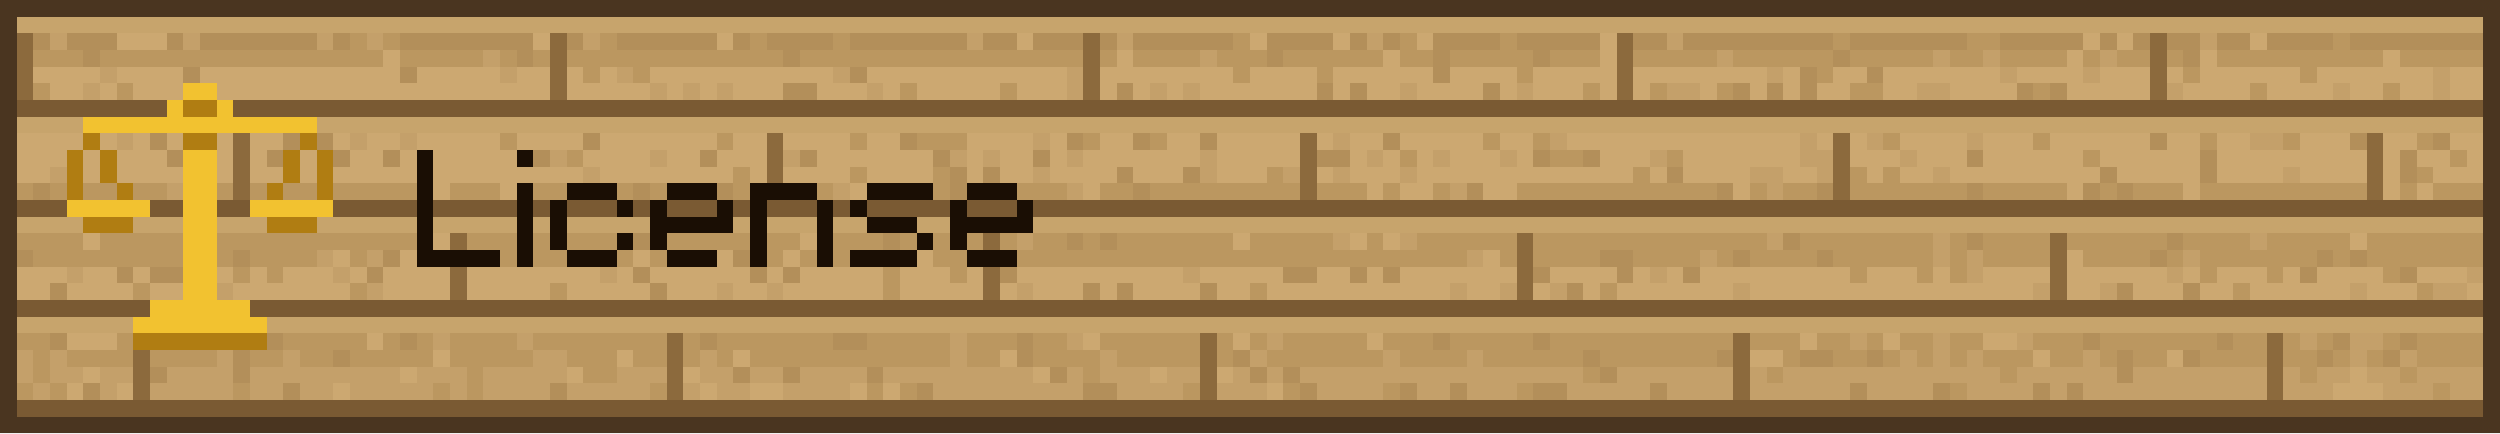
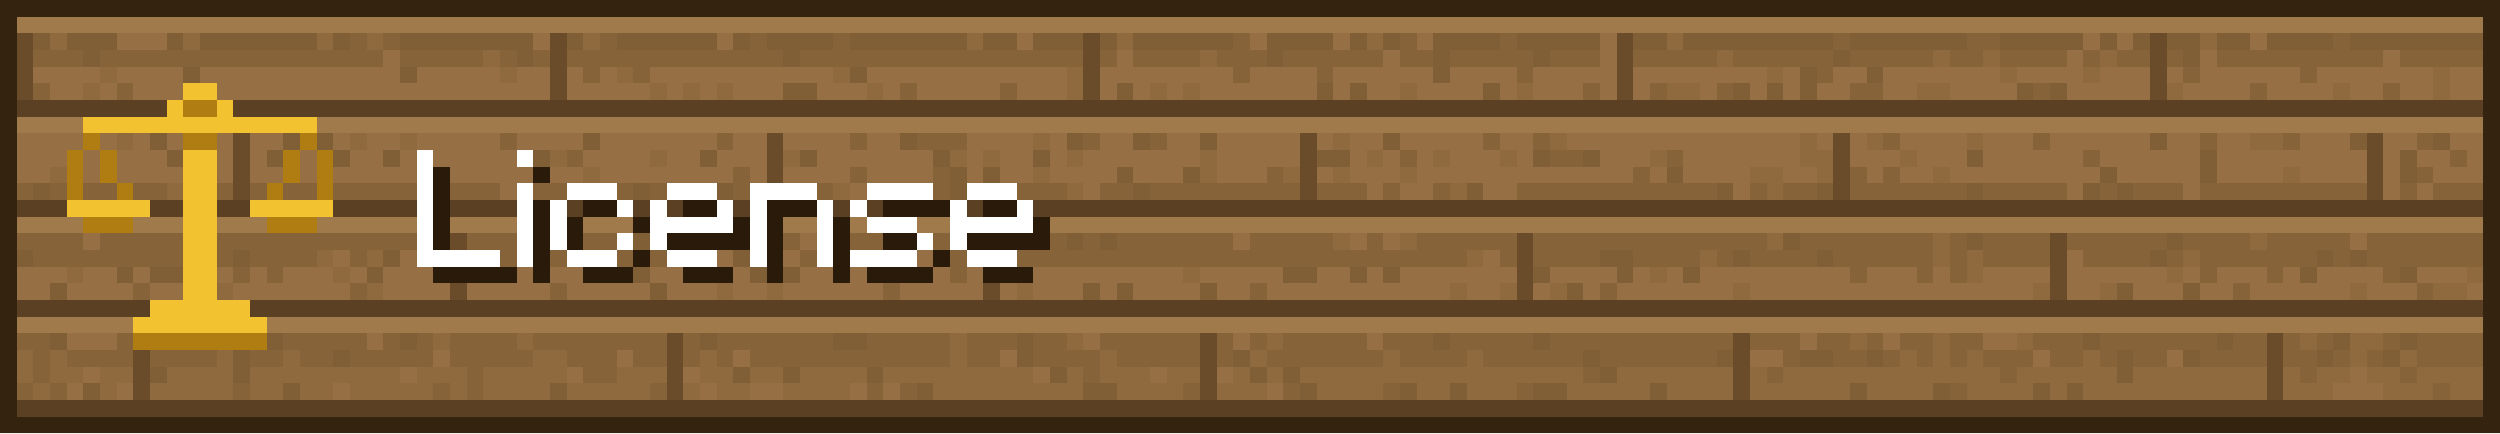
<svg xmlns="http://www.w3.org/2000/svg" width="300" height="52" viewBox="0 0 150 26" shape-rendering="crispEdges">
-   <path fill="#4a3520" d="M0 0h150v1h-150zM0 1h1v1h-1zM149 1h1v1h-1zM0 2h1v1h-1zM149 2h1v1h-1zM0 3h1v1h-1zM149 3h1v1h-1zM0 4h1v1h-1zM149 4h1v1h-1zM0 5h1v1h-1zM149 5h1v1h-1zM0 6h1v1h-1zM149 6h1v1h-1zM0 7h1v1h-1zM149 7h1v1h-1zM0 8h1v1h-1zM149 8h1v1h-1zM0 9h1v1h-1zM149 9h1v1h-1zM0 10h1v1h-1zM149 10h1v1h-1zM0 11h1v1h-1zM149 11h1v1h-1zM0 12h1v1h-1zM149 12h1v1h-1zM0 13h1v1h-1zM149 13h1v1h-1zM0 14h1v1h-1zM149 14h1v1h-1zM0 15h1v1h-1zM149 15h1v1h-1zM0 16h1v1h-1zM149 16h1v1h-1zM0 17h1v1h-1zM149 17h1v1h-1zM0 18h1v1h-1zM149 18h1v1h-1zM0 19h1v1h-1zM149 19h1v1h-1zM0 20h1v1h-1zM149 20h1v1h-1zM0 21h1v1h-1zM149 21h1v1h-1zM0 22h1v1h-1zM149 22h1v1h-1zM0 23h1v1h-1zM149 23h1v1h-1zM0 24h1v1h-1zM149 24h1v1h-1zM0 25h150v1h-150z" />
-   <path fill="#c7a46c" d="M1 1h148v1h-148zM1 7h4v1h-4zM19 7h130v1h-130zM1 13h4v1h-4zM8 13h3v1h-3zM13 13h3v1h-3zM19 13h6v1h-6zM26 13h5v1h-5zM32 13h1v1h-1zM34 13h5v1h-5zM44 13h1v1h-1zM46 13h3v1h-3zM50 13h2v1h-2zM55 13h2v1h-2zM62 13h87v1h-87zM1 19h7v1h-7zM16 19h133v1h-133z" />
-   <path fill="#8c6a3d" d="M1 2h1v1h-1zM33 2h1v1h-1zM65 2h1v1h-1zM97 2h1v1h-1zM129 2h1v1h-1zM1 3h1v1h-1zM33 3h1v1h-1zM65 3h1v1h-1zM97 3h1v1h-1zM129 3h1v1h-1zM1 4h1v1h-1zM33 4h1v1h-1zM65 4h1v1h-1zM97 4h1v1h-1zM129 4h1v1h-1zM1 5h1v1h-1zM33 5h1v1h-1zM65 5h1v1h-1zM97 5h1v1h-1zM129 5h1v1h-1zM14 8h1v1h-1zM46 8h1v1h-1zM78 8h1v1h-1zM110 8h1v1h-1zM142 8h1v1h-1zM14 9h1v1h-1zM46 9h1v1h-1zM78 9h1v1h-1zM110 9h1v1h-1zM142 9h1v1h-1zM14 10h1v1h-1zM46 10h1v1h-1zM78 10h1v1h-1zM110 10h1v1h-1zM142 10h1v1h-1zM14 11h1v1h-1zM78 11h1v1h-1zM110 11h1v1h-1zM142 11h1v1h-1zM27 14h1v1h-1zM59 14h1v1h-1zM91 14h1v1h-1zM123 14h1v1h-1zM91 15h1v1h-1zM123 15h1v1h-1zM27 16h1v1h-1zM59 16h1v1h-1zM91 16h1v1h-1zM123 16h1v1h-1zM27 17h1v1h-1zM59 17h1v1h-1zM91 17h1v1h-1zM123 17h1v1h-1zM40 20h1v1h-1zM72 20h1v1h-1zM104 20h1v1h-1zM136 20h1v1h-1zM8 21h1v1h-1zM40 21h1v1h-1zM72 21h1v1h-1zM104 21h1v1h-1zM136 21h1v1h-1zM8 22h1v1h-1zM40 22h1v1h-1zM72 22h1v1h-1zM104 22h1v1h-1zM136 22h1v1h-1zM8 23h1v1h-1zM40 23h1v1h-1zM72 23h1v1h-1zM104 23h1v1h-1zM136 23h1v1h-1z" />
-   <path fill="#b38f5a" d="M2 2h1v1h-1zM4 2h3v1h-3zM10 2h1v1h-1zM12 2h7v1h-7zM20 2h1v1h-1zM24 2h8v1h-8zM34 2h1v1h-1zM37 2h6v1h-6zM44 2h1v1h-1zM46 2h4v1h-4zM51 2h7v1h-7zM59 2h2v1h-2zM62 2h3v1h-3zM66 2h1v1h-1zM68 2h6v1h-6zM76 2h4v1h-4zM81 2h1v1h-1zM83 2h1v1h-1zM86 2h4v1h-4zM91 2h5v1h-5zM98 2h2v1h-2zM101 2h9v1h-9zM111 2h7v1h-7zM120 2h5v1h-5zM126 2h1v1h-1zM128 2h1v1h-1zM130 2h2v1h-2zM133 2h2v1h-2zM136 2h4v1h-4zM141 2h8v1h-8zM5 3h1v1h-1zM31 3h1v1h-1zM47 3h1v1h-1zM76 3h1v1h-1zM86 3h1v1h-1zM92 3h1v1h-1zM110 3h1v1h-1zM131 3h1v1h-1zM11 4h1v1h-1zM24 4h1v1h-1zM51 4h1v1h-1zM86 4h1v1h-1zM108 4h1v1h-1zM112 4h1v1h-1zM47 5h2v1h-2zM67 5h1v1h-1zM79 5h1v1h-1zM81 5h1v1h-1zM89 5h1v1h-1zM104 5h1v1h-1zM106 5h1v1h-1zM108 5h1v1h-1zM121 5h1v1h-1zM123 5h1v1h-1zM9 8h1v1h-1zM17 8h1v1h-1zM19 8h1v1h-1zM35 8h1v1h-1zM54 8h1v1h-1zM64 8h1v1h-1zM68 8h1v1h-1zM72 8h1v1h-1zM83 8h1v1h-1zM129 8h1v1h-1zM141 8h1v1h-1zM146 8h1v1h-1zM10 9h1v1h-1zM16 9h1v1h-1zM20 9h1v1h-1zM23 9h1v1h-1zM32 9h1v1h-1zM42 9h1v1h-1zM48 9h1v1h-1zM56 9h1v1h-1zM62 9h1v1h-1zM79 9h2v1h-2zM92 9h1v1h-1zM95 9h1v1h-1zM118 9h1v1h-1zM132 9h1v1h-1zM144 9h1v1h-1zM57 10h1v1h-1zM59 10h1v1h-1zM67 10h1v1h-1zM71 10h1v1h-1zM100 10h1v1h-1zM126 10h1v1h-1zM132 10h1v1h-1zM144 10h1v1h-1zM2 11h1v1h-1zM38 11h1v1h-1zM43 11h1v1h-1zM57 11h1v1h-1zM68 11h1v1h-1zM88 11h1v1h-1zM103 11h1v1h-1zM109 11h1v1h-1zM118 11h1v1h-1zM125 11h1v1h-1zM127 11h1v1h-1zM38 14h1v1h-1zM53 14h1v1h-1zM64 14h1v1h-1zM66 14h1v1h-1zM107 14h1v1h-1zM118 14h1v1h-1zM130 14h1v1h-1zM1 15h1v1h-1zM14 15h1v1h-1zM23 15h1v1h-1zM44 15h1v1h-1zM96 15h2v1h-2zM104 15h1v1h-1zM109 15h1v1h-1zM129 15h1v1h-1zM139 15h1v1h-1zM141 15h1v1h-1zM7 16h1v1h-1zM9 16h2v1h-2zM22 16h1v1h-1zM38 16h1v1h-1zM45 16h1v1h-1zM47 16h1v1h-1zM60 16h1v1h-1zM77 16h2v1h-2zM81 16h1v1h-1zM83 16h1v1h-1zM92 16h1v1h-1zM97 16h1v1h-1zM101 16h1v1h-1zM138 16h1v1h-1zM144 16h1v1h-1zM3 17h1v1h-1zM39 17h1v1h-1zM65 17h1v1h-1zM67 17h1v1h-1zM72 17h1v1h-1zM94 17h1v1h-1zM127 17h1v1h-1zM131 17h1v1h-1zM3 20h1v1h-1zM16 20h1v1h-1zM24 20h1v1h-1zM42 20h1v1h-1zM50 20h2v1h-2zM61 20h1v1h-1zM86 20h1v1h-1zM92 20h1v1h-1zM125 20h1v1h-1zM133 20h1v1h-1zM140 20h1v1h-1zM144 20h1v1h-1zM14 21h1v1h-1zM20 21h1v1h-1zM61 21h1v1h-1zM74 21h1v1h-1zM95 21h1v1h-1zM103 21h1v1h-1zM108 21h2v1h-2zM112 21h1v1h-1zM127 21h1v1h-1zM131 21h1v1h-1zM139 21h1v1h-1zM143 21h1v1h-1zM9 22h1v1h-1zM14 22h1v1h-1zM44 22h1v1h-1zM47 22h1v1h-1zM52 22h1v1h-1zM63 22h1v1h-1zM75 22h1v1h-1zM77 22h1v1h-1zM96 22h1v1h-1zM127 22h1v1h-1zM5 23h1v1h-1zM17 23h1v1h-1zM33 23h1v1h-1zM55 23h1v1h-1zM65 23h2v1h-2zM78 23h1v1h-1zM84 23h1v1h-1zM87 23h1v1h-1zM92 23h2v1h-2zM99 23h1v1h-1zM111 23h1v1h-1zM116 23h1v1h-1zM122 23h1v1h-1zM124 23h1v1h-1z" />
-   <path fill="#c4a06a" d="M3 2h1v1h-1zM11 2h1v1h-1zM19 2h1v1h-1zM22 2h1v1h-1zM35 2h1v1h-1zM58 2h1v1h-1zM67 2h1v1h-1zM82 2h1v1h-1zM100 2h1v1h-1zM132 2h1v1h-1zM29 3h1v1h-1zM72 3h1v1h-1zM103 3h1v1h-1zM116 3h1v1h-1zM119 3h1v1h-1zM126 3h1v1h-1zM6 4h1v1h-1zM30 4h1v1h-1zM37 4h1v1h-1zM50 4h1v1h-1zM64 4h1v1h-1zM106 4h1v1h-1zM120 4h1v1h-1zM125 4h1v1h-1zM146 4h1v1h-1zM5 5h1v1h-1zM39 5h1v1h-1zM41 5h1v1h-1zM43 5h1v1h-1zM52 5h1v1h-1zM64 5h1v1h-1zM69 5h1v1h-1zM71 5h1v1h-1zM84 5h1v1h-1zM91 5h1v1h-1zM100 5h2v1h-2zM115 5h2v1h-2zM130 5h1v1h-1zM140 5h1v1h-1zM146 5h1v1h-1zM7 8h1v1h-1zM21 8h1v1h-1zM24 8h1v1h-1zM62 8h1v1h-1zM80 8h1v1h-1zM93 8h1v1h-1zM108 8h1v1h-1zM112 8h1v1h-1zM118 8h1v1h-1zM135 8h2v1h-2zM33 9h1v1h-1zM39 9h1v1h-1zM47 9h1v1h-1zM57 9h1v1h-1zM59 9h1v1h-1zM64 9h1v1h-1zM72 9h1v1h-1zM82 9h1v1h-1zM86 9h1v1h-1zM90 9h1v1h-1zM99 9h1v1h-1zM108 9h2v1h-2zM114 9h1v1h-1zM3 10h1v1h-1zM35 10h1v1h-1zM62 10h1v1h-1zM72 10h1v1h-1zM77 10h1v1h-1zM80 10h1v1h-1zM84 10h1v1h-1zM105 10h2v1h-2zM109 10h1v1h-1zM116 10h1v1h-1zM137 10h1v1h-1zM10 11h1v1h-1zM50 11h1v1h-1zM64 11h1v1h-1zM87 11h1v1h-1zM106 11h1v1h-1zM61 14h1v1h-1zM80 14h1v1h-1zM84 14h1v1h-1zM106 14h1v1h-1zM116 14h1v1h-1zM135 14h1v1h-1zM19 15h1v1h-1zM22 15h1v1h-1zM88 15h1v1h-1zM102 15h1v1h-1zM116 15h1v1h-1zM118 15h1v1h-1zM131 15h1v1h-1zM4 16h1v1h-1zM20 16h1v1h-1zM36 16h1v1h-1zM71 16h1v1h-1zM99 16h1v1h-1zM118 16h1v1h-1zM130 16h1v1h-1zM148 16h1v1h-1zM13 17h1v1h-1zM22 17h1v1h-1zM43 17h1v1h-1zM46 17h1v1h-1zM61 17h1v1h-1zM87 17h1v1h-1zM90 17h1v1h-1zM93 17h1v1h-1zM104 17h1v1h-1zM122 17h1v1h-1zM126 17h1v1h-1zM141 17h1v1h-1zM146 17h2v1h-2zM26 20h1v1h-1zM31 20h1v1h-1zM57 20h1v1h-1zM64 20h1v1h-1zM76 20h1v1h-1zM111 20h1v1h-1zM116 20h1v1h-1zM121 20h1v1h-1zM138 20h1v1h-1zM141 20h2v1h-2zM1 21h1v1h-1zM3 21h1v1h-1zM13 21h1v1h-1zM17 21h1v1h-1zM32 21h2v1h-2zM42 21h1v1h-1zM57 21h1v1h-1zM66 21h1v1h-1zM75 21h1v1h-1zM83 21h1v1h-1zM88 21h1v1h-1zM114 21h1v1h-1zM116 21h1v1h-1zM118 21h1v1h-1zM125 21h1v1h-1zM141 21h1v1h-1zM144 21h1v1h-1zM1 22h1v1h-1zM3 22h2v1h-2zM6 22h2v1h-2zM10 22h4v1h-4zM15 22h9v1h-9zM25 22h3v1h-3zM29 22h5v1h-5zM37 22h3v1h-3zM42 22h2v1h-2zM45 22h2v1h-2zM48 22h4v1h-4zM53 22h9v1h-9zM64 22h1v1h-1zM66 22h3v1h-3zM70 22h2v1h-2zM74 22h1v1h-1zM76 22h1v1h-1zM78 22h17v1h-17zM97 22h7v1h-7zM105 22h1v1h-1zM107 22h13v1h-13zM121 22h6v1h-6zM128 22h8v1h-8zM137 22h1v1h-1zM139 22h2v1h-2zM142 22h2v1h-2zM145 22h4v1h-4zM2 23h1v1h-1zM6 23h1v1h-1zM9 23h5v1h-5zM15 23h2v1h-2zM18 23h2v1h-2zM21 23h5v1h-5zM27 23h1v1h-1zM29 23h4v1h-4zM34 23h5v1h-5zM41 23h1v1h-1zM43 23h2v1h-2zM47 23h4v1h-4zM56 23h9v1h-9zM67 23h4v1h-4zM73 23h3v1h-3zM79 23h4v1h-4zM85 23h2v1h-2zM88 23h3v1h-3zM94 23h5v1h-5zM100 23h4v1h-4zM105 23h6v1h-6zM112 23h4v1h-4zM118 23h4v1h-4zM123 23h1v1h-1zM125 23h11v1h-11zM137 23h3v1h-3zM143 23h3v1h-3zM147 23h2v1h-2z" />
-   <path fill="#cca871" d="M7 2h3v1h-3zM32 2h1v1h-1zM43 2h1v1h-1zM61 2h1v1h-1zM75 2h1v1h-1zM80 2h1v1h-1zM85 2h1v1h-1zM96 2h1v1h-1zM125 2h1v1h-1zM127 2h1v1h-1zM135 2h1v1h-1zM23 3h1v1h-1zM67 3h1v1h-1zM83 3h1v1h-1zM96 3h1v1h-1zM124 3h1v1h-1zM132 3h1v1h-1zM143 3h1v1h-1zM2 4h4v1h-4zM7 4h4v1h-4zM12 4h12v1h-12zM25 4h5v1h-5zM31 4h2v1h-2zM34 4h1v1h-1zM36 4h1v1h-1zM39 4h11v1h-11zM52 4h12v1h-12zM66 4h8v1h-8zM75 4h4v1h-4zM80 4h6v1h-6zM87 4h4v1h-4zM92 4h5v1h-5zM98 4h8v1h-8zM107 4h1v1h-1zM110 4h2v1h-2zM113 4h7v1h-7zM121 4h4v1h-4zM126 4h3v1h-3zM130 4h1v1h-1zM132 4h6v1h-6zM139 4h7v1h-7zM147 4h2v1h-2zM3 5h2v1h-2zM6 5h1v1h-1zM8 5h3v1h-3zM13 5h20v1h-20zM34 5h5v1h-5zM40 5h1v1h-1zM42 5h1v1h-1zM44 5h3v1h-3zM49 5h3v1h-3zM53 5h1v1h-1zM55 5h5v1h-5zM61 5h3v1h-3zM66 5h1v1h-1zM68 5h1v1h-1zM70 5h1v1h-1zM72 5h7v1h-7zM80 5h1v1h-1zM82 5h2v1h-2zM85 5h4v1h-4zM90 5h1v1h-1zM92 5h3v1h-3zM96 5h1v1h-1zM98 5h1v1h-1zM102 5h1v1h-1zM105 5h1v1h-1zM107 5h1v1h-1zM109 5h2v1h-2zM113 5h2v1h-2zM117 5h4v1h-4zM124 5h5v1h-5zM131 5h4v1h-4zM136 5h4v1h-4zM141 5h2v1h-2zM144 5h2v1h-2zM147 5h2v1h-2zM1 8h4v1h-4zM6 8h1v1h-1zM8 8h1v1h-1zM10 8h1v1h-1zM13 8h1v1h-1zM15 8h2v1h-2zM20 8h1v1h-1zM22 8h2v1h-2zM25 8h5v1h-5zM31 8h4v1h-4zM36 8h7v1h-7zM44 8h2v1h-2zM47 8h4v1h-4zM52 8h2v1h-2zM58 8h4v1h-4zM63 8h1v1h-1zM66 8h2v1h-2zM70 8h2v1h-2zM73 8h5v1h-5zM79 8h1v1h-1zM81 8h2v1h-2zM84 8h5v1h-5zM90 8h2v1h-2zM94 8h14v1h-14zM109 8h1v1h-1zM111 8h1v1h-1zM114 8h4v1h-4zM119 8h3v1h-3zM123 8h6v1h-6zM130 8h2v1h-2zM133 8h2v1h-2zM138 8h3v1h-3zM143 8h2v1h-2zM147 8h2v1h-2zM1 9h3v1h-3zM5 9h1v1h-1zM7 9h3v1h-3zM13 9h1v1h-1zM15 9h1v1h-1zM18 9h1v1h-1zM21 9h2v1h-2zM24 9h1v1h-1zM26 9h5v1h-5zM35 9h4v1h-4zM40 9h2v1h-2zM43 9h3v1h-3zM49 9h7v1h-7zM58 9h1v1h-1zM60 9h2v1h-2zM63 9h1v1h-1zM65 9h7v1h-7zM73 9h5v1h-5zM81 9h1v1h-1zM83 9h1v1h-1zM85 9h1v1h-1zM87 9h3v1h-3zM91 9h1v1h-1zM96 9h3v1h-3zM101 9h7v1h-7zM111 9h3v1h-3zM115 9h3v1h-3zM119 9h6v1h-6zM126 9h6v1h-6zM133 9h9v1h-9zM143 9h1v1h-1zM145 9h2v1h-2zM148 9h1v1h-1zM1 10h2v1h-2zM5 10h1v1h-1zM7 10h4v1h-4zM13 10h1v1h-1zM15 10h2v1h-2zM18 10h1v1h-1zM20 10h5v1h-5zM26 10h9v1h-9zM36 10h8v1h-8zM45 10h1v1h-1zM47 10h4v1h-4zM52 10h4v1h-4zM58 10h1v1h-1zM60 10h2v1h-2zM63 10h4v1h-4zM68 10h3v1h-3zM73 10h3v1h-3zM79 10h1v1h-1zM81 10h3v1h-3zM85 10h13v1h-13zM99 10h1v1h-1zM101 10h4v1h-4zM107 10h2v1h-2zM112 10h1v1h-1zM114 10h2v1h-2zM117 10h9v1h-9zM127 10h5v1h-5zM133 10h4v1h-4zM138 10h4v1h-4zM143 10h1v1h-1zM146 10h3v1h-3zM26 11h1v1h-1zM30 11h1v1h-1zM51 11h1v1h-1zM65 11h1v1h-1zM82 11h1v1h-1zM84 11h2v1h-2zM89 11h2v1h-2zM104 11h1v1h-1zM124 11h1v1h-1zM131 11h1v1h-1zM143 11h1v1h-1zM145 11h1v1h-1zM5 14h1v1h-1zM26 14h1v1h-1zM48 14h1v1h-1zM74 14h1v1h-1zM81 14h1v1h-1zM83 14h1v1h-1zM141 14h1v1h-1zM20 15h1v1h-1zM24 15h1v1h-1zM38 15h1v1h-1zM43 15h1v1h-1zM47 15h1v1h-1zM55 15h1v1h-1zM89 15h1v1h-1zM124 15h1v1h-1zM1 16h3v1h-3zM5 16h2v1h-2zM8 16h1v1h-1zM13 16h1v1h-1zM15 16h1v1h-1zM17 16h3v1h-3zM21 16h1v1h-1zM23 16h4v1h-4zM28 16h8v1h-8zM37 16h1v1h-1zM39 16h6v1h-6zM46 16h1v1h-1zM48 16h5v1h-5zM54 16h3v1h-3zM58 16h1v1h-1zM61 16h10v1h-10zM72 16h5v1h-5zM79 16h2v1h-2zM82 16h1v1h-1zM84 16h7v1h-7zM93 16h4v1h-4zM98 16h1v1h-1zM100 16h1v1h-1zM102 16h9v1h-9zM112 16h3v1h-3zM116 16h1v1h-1zM119 16h4v1h-4zM124 16h6v1h-6zM131 16h1v1h-1zM133 16h3v1h-3zM137 16h1v1h-1zM139 16h4v1h-4zM145 16h3v1h-3zM1 17h2v1h-2zM4 17h4v1h-4zM9 17h2v1h-2zM14 17h7v1h-7zM23 17h4v1h-4zM28 17h5v1h-5zM34 17h5v1h-5zM40 17h3v1h-3zM44 17h2v1h-2zM47 17h6v1h-6zM54 17h5v1h-5zM60 17h1v1h-1zM62 17h3v1h-3zM66 17h1v1h-1zM68 17h4v1h-4zM73 17h2v1h-2zM76 17h11v1h-11zM88 17h2v1h-2zM92 17h1v1h-1zM95 17h1v1h-1zM97 17h7v1h-7zM105 17h17v1h-17zM124 17h2v1h-2zM128 17h3v1h-3zM132 17h2v1h-2zM135 17h6v1h-6zM142 17h3v1h-3zM148 17h1v1h-1zM4 20h3v1h-3zM22 20h1v1h-1zM65 20h1v1h-1zM74 20h1v1h-1zM82 20h1v1h-1zM108 20h1v1h-1zM113 20h1v1h-1zM119 20h2v1h-2zM26 21h1v1h-1zM37 21h1v1h-1zM44 21h1v1h-1zM60 21h1v1h-1zM105 21h2v1h-2zM122 21h1v1h-1zM130 21h1v1h-1zM5 22h1v1h-1zM24 22h1v1h-1zM34 22h1v1h-1zM41 22h1v1h-1zM62 22h1v1h-1zM69 22h1v1h-1zM73 22h1v1h-1zM141 22h1v1h-1zM4 23h1v1h-1zM7 23h1v1h-1zM20 23h1v1h-1zM42 23h1v1h-1zM45 23h2v1h-2zM51 23h1v1h-1zM53 23h1v1h-1zM76 23h1v1h-1zM140 23h3v1h-3z" />
-   <path fill="#bb9760" d="M21 2h1v1h-1zM23 2h1v1h-1zM36 2h1v1h-1zM45 2h1v1h-1zM50 2h1v1h-1zM74 2h1v1h-1zM84 2h1v1h-1zM90 2h1v1h-1zM110 2h1v1h-1zM118 2h2v1h-2zM140 2h1v1h-1zM2 3h3v1h-3zM6 3h17v1h-17zM24 3h5v1h-5zM30 3h1v1h-1zM32 3h1v1h-1zM34 3h13v1h-13zM48 3h17v1h-17zM66 3h1v1h-1zM68 3h4v1h-4zM73 3h3v1h-3zM77 3h6v1h-6zM84 3h2v1h-2zM87 3h5v1h-5zM93 3h3v1h-3zM98 3h5v1h-5zM104 3h6v1h-6zM111 3h5v1h-5zM117 3h2v1h-2zM120 3h4v1h-4zM125 3h1v1h-1zM127 3h2v1h-2zM130 3h1v1h-1zM133 3h10v1h-10zM144 3h5v1h-5zM35 4h1v1h-1zM38 4h1v1h-1zM74 4h1v1h-1zM79 4h1v1h-1zM91 4h1v1h-1zM109 4h1v1h-1zM131 4h1v1h-1zM138 4h1v1h-1zM2 5h1v1h-1zM7 5h1v1h-1zM54 5h1v1h-1zM60 5h1v1h-1zM95 5h1v1h-1zM99 5h1v1h-1zM103 5h1v1h-1zM111 5h2v1h-2zM122 5h1v1h-1zM135 5h1v1h-1zM143 5h1v1h-1zM30 8h1v1h-1zM43 8h1v1h-1zM51 8h1v1h-1zM55 8h3v1h-3zM65 8h1v1h-1zM69 8h1v1h-1zM89 8h1v1h-1zM92 8h1v1h-1zM113 8h1v1h-1zM122 8h1v1h-1zM132 8h1v1h-1zM137 8h1v1h-1zM145 8h1v1h-1zM34 9h1v1h-1zM84 9h1v1h-1zM93 9h2v1h-2zM100 9h1v1h-1zM125 9h1v1h-1zM147 9h1v1h-1zM44 10h1v1h-1zM51 10h1v1h-1zM56 10h1v1h-1zM76 10h1v1h-1zM98 10h1v1h-1zM111 10h1v1h-1zM113 10h1v1h-1zM145 10h1v1h-1zM1 11h1v1h-1zM3 11h1v1h-1zM5 11h2v1h-2zM8 11h2v1h-2zM13 11h1v1h-1zM15 11h1v1h-1zM17 11h2v1h-2zM20 11h5v1h-5zM27 11h3v1h-3zM32 11h2v1h-2zM37 11h1v1h-1zM39 11h1v1h-1zM44 11h1v1h-1zM49 11h1v1h-1zM56 11h1v1h-1zM61 11h3v1h-3zM66 11h2v1h-2zM69 11h9v1h-9zM79 11h3v1h-3zM83 11h1v1h-1zM86 11h1v1h-1zM91 11h12v1h-12zM105 11h1v1h-1zM107 11h2v1h-2zM111 11h7v1h-7zM119 11h5v1h-5zM126 11h1v1h-1zM128 11h3v1h-3zM132 11h10v1h-10zM144 11h1v1h-1zM146 11h3v1h-3zM1 14h4v1h-4zM6 14h5v1h-5zM13 14h12v1h-12zM28 14h3v1h-3zM32 14h1v1h-1zM34 14h3v1h-3zM40 14h5v1h-5zM46 14h2v1h-2zM50 14h3v1h-3zM54 14h1v1h-1zM56 14h1v1h-1zM58 14h1v1h-1zM60 14h1v1h-1zM62 14h2v1h-2zM65 14h1v1h-1zM67 14h7v1h-7zM75 14h5v1h-5zM82 14h1v1h-1zM85 14h6v1h-6zM92 14h14v1h-14zM108 14h8v1h-8zM117 14h1v1h-1zM119 14h4v1h-4zM124 14h6v1h-6zM131 14h4v1h-4zM136 14h5v1h-5zM142 14h7v1h-7zM2 15h9v1h-9zM13 15h1v1h-1zM15 15h4v1h-4zM21 15h1v1h-1zM30 15h1v1h-1zM32 15h2v1h-2zM37 15h1v1h-1zM39 15h1v1h-1zM46 15h1v1h-1zM48 15h1v1h-1zM50 15h1v1h-1zM56 15h2v1h-2zM61 15h27v1h-27zM90 15h1v1h-1zM92 15h4v1h-4zM98 15h4v1h-4zM103 15h1v1h-1zM105 15h4v1h-4zM110 15h6v1h-6zM117 15h1v1h-1zM119 15h4v1h-4zM125 15h4v1h-4zM130 15h1v1h-1zM132 15h7v1h-7zM140 15h1v1h-1zM142 15h7v1h-7zM14 16h1v1h-1zM16 16h1v1h-1zM53 16h1v1h-1zM57 16h1v1h-1zM111 16h1v1h-1zM115 16h1v1h-1zM117 16h1v1h-1zM132 16h1v1h-1zM136 16h1v1h-1zM143 16h1v1h-1zM8 17h1v1h-1zM21 17h1v1h-1zM33 17h1v1h-1zM53 17h1v1h-1zM75 17h1v1h-1zM96 17h1v1h-1zM134 17h1v1h-1zM145 17h1v1h-1zM1 20h2v1h-2zM7 20h1v1h-1zM17 20h5v1h-5zM23 20h1v1h-1zM25 20h1v1h-1zM27 20h4v1h-4zM32 20h8v1h-8zM41 20h1v1h-1zM43 20h7v1h-7zM52 20h5v1h-5zM58 20h3v1h-3zM62 20h2v1h-2zM66 20h6v1h-6zM73 20h1v1h-1zM75 20h1v1h-1zM77 20h5v1h-5zM83 20h3v1h-3zM87 20h5v1h-5zM93 20h11v1h-11zM105 20h3v1h-3zM109 20h2v1h-2zM112 20h1v1h-1zM114 20h2v1h-2zM117 20h2v1h-2zM122 20h3v1h-3zM126 20h7v1h-7zM134 20h2v1h-2zM137 20h1v1h-1zM139 20h1v1h-1zM143 20h1v1h-1zM145 20h4v1h-4zM2 21h1v1h-1zM4 21h4v1h-4zM9 21h4v1h-4zM15 21h2v1h-2zM18 21h2v1h-2zM21 21h5v1h-5zM27 21h5v1h-5zM34 21h3v1h-3zM38 21h2v1h-2zM41 21h1v1h-1zM43 21h1v1h-1zM45 21h12v1h-12zM58 21h2v1h-2zM62 21h4v1h-4zM67 21h5v1h-5zM73 21h1v1h-1zM76 21h7v1h-7zM84 21h4v1h-4zM89 21h6v1h-6zM96 21h7v1h-7zM107 21h1v1h-1zM110 21h2v1h-2zM113 21h1v1h-1zM115 21h1v1h-1zM117 21h1v1h-1zM119 21h3v1h-3zM123 21h2v1h-2zM126 21h1v1h-1zM128 21h2v1h-2zM132 21h4v1h-4zM137 21h2v1h-2zM140 21h1v1h-1zM142 21h1v1h-1zM145 21h4v1h-4zM2 22h1v1h-1zM28 22h1v1h-1zM35 22h2v1h-2zM65 22h1v1h-1zM95 22h1v1h-1zM106 22h1v1h-1zM120 22h1v1h-1zM138 22h1v1h-1zM144 22h1v1h-1zM1 23h1v1h-1zM3 23h1v1h-1zM14 23h1v1h-1zM26 23h1v1h-1zM28 23h1v1h-1zM39 23h1v1h-1zM52 23h1v1h-1zM54 23h1v1h-1zM71 23h1v1h-1zM77 23h1v1h-1zM83 23h1v1h-1zM91 23h1v1h-1zM117 23h1v1h-1zM146 23h1v1h-1z" />
+   <path fill="#33230f" d="M0 0h150v1h-150zM0 1h1v1h-1zM149 1h1v1h-1zM0 2h1v1h-1zM149 2h1v1h-1zM0 3h1v1h-1zM149 3h1v1h-1zM0 4h1v1h-1zM149 4h1v1h-1zM0 5h1v1h-1zM149 5h1v1h-1zM0 6h1v1h-1zM149 6h1v1h-1zM0 7h1v1h-1zM149 7h1v1h-1zM0 8h1v1h-1zM149 8h1v1h-1zM0 9h1v1h-1zM149 9h1v1h-1zM0 10h1v1h-1zM149 10h1v1h-1zM0 11h1v1h-1zM149 11h1v1h-1zM0 12h1v1h-1zM149 12h1v1h-1zM0 13h1v1h-1zM149 13h1v1h-1zM0 14h1v1h-1zM149 14h1v1h-1zM0 15h1v1h-1zM149 15h1v1h-1zM0 16h1v1h-1zM149 16h1v1h-1zM0 17h1v1h-1zM149 17h1v1h-1zM0 18h1v1h-1zM149 18h1v1h-1zM0 19h1v1h-1zM149 19h1v1h-1zM0 20h1v1h-1zM149 20h1v1h-1zM0 21h1v1h-1zM149 21h1v1h-1zM0 22h1v1h-1zM149 22h1v1h-1zM0 23h1v1h-1zM149 23h1v1h-1zM0 24h1v1h-1zM149 24h1v1h-1zM0 25h150v1h-150z" />
+   <path fill="#a07a4b" d="M1 1h148v1h-148zM1 7h4v1h-4zM19 7h130v1h-130zM1 13h4v1h-4zM8 13h3v1h-3zM13 13h3v1h-3zM19 13h6v1h-6zM27 13h4v1h-4zM35 13h3v1h-3zM47 13h2v1h-2zM51 13h1v1h-1zM55 13h2v1h-2zM63 13h86v1h-86zM1 19h7v1h-7zM16 19h133v1h-133z" />
+   <path fill="#6a4b2a" d="M1 2h1v1h-1zM33 2h1v1h-1zM65 2h1v1h-1zM97 2h1v1h-1zM129 2h1v1h-1zM1 3h1v1h-1zM33 3h1v1h-1zM65 3h1v1h-1zM97 3h1v1h-1zM129 3h1v1h-1zM1 4h1v1h-1zM33 4h1v1h-1zM65 4h1v1h-1zM97 4h1v1h-1zM129 4h1v1h-1zM1 5h1v1h-1zM33 5h1v1h-1zM65 5h1v1h-1zM97 5h1v1h-1zM129 5h1v1h-1zM14 8h1v1h-1zM46 8h1v1h-1zM78 8h1v1h-1zM110 8h1v1h-1zM142 8h1v1h-1zM14 9h1v1h-1zM46 9h1v1h-1zM78 9h1v1h-1zM110 9h1v1h-1zM142 9h1v1h-1zM14 10h1v1h-1zM46 10h1v1h-1zM78 10h1v1h-1zM110 10h1v1h-1zM142 10h1v1h-1zM14 11h1v1h-1zM78 11h1v1h-1zM110 11h1v1h-1zM142 11h1v1h-1zM27 14h1v1h-1zM91 14h1v1h-1zM123 14h1v1h-1zM91 15h1v1h-1zM123 15h1v1h-1zM91 16h1v1h-1zM123 16h1v1h-1zM27 17h1v1h-1zM59 17h1v1h-1zM91 17h1v1h-1zM123 17h1v1h-1zM40 20h1v1h-1zM72 20h1v1h-1zM104 20h1v1h-1zM136 20h1v1h-1zM8 21h1v1h-1zM40 21h1v1h-1zM72 21h1v1h-1zM104 21h1v1h-1zM136 21h1v1h-1zM8 22h1v1h-1zM40 22h1v1h-1zM72 22h1v1h-1zM104 22h1v1h-1zM136 22h1v1h-1zM8 23h1v1h-1zM40 23h1v1h-1zM72 23h1v1h-1zM104 23h1v1h-1zM136 23h1v1h-1z" />
+   <path fill="#805e36" d="M2 2h1v1h-1zM4 2h3v1h-3zM10 2h1v1h-1zM12 2h7v1h-7zM20 2h1v1h-1zM24 2h8v1h-8zM34 2h1v1h-1zM37 2h6v1h-6zM44 2h1v1h-1zM46 2h4v1h-4zM51 2h7v1h-7zM59 2h2v1h-2zM62 2h3v1h-3zM66 2h1v1h-1zM68 2h6v1h-6zM76 2h4v1h-4zM81 2h1v1h-1zM83 2h1v1h-1zM86 2h4v1h-4zM91 2h5v1h-5zM98 2h2v1h-2zM101 2h9v1h-9zM111 2h7v1h-7zM120 2h5v1h-5zM126 2h1v1h-1zM128 2h1v1h-1zM130 2h2v1h-2zM133 2h2v1h-2zM136 2h4v1h-4zM141 2h8v1h-8zM5 3h1v1h-1zM31 3h1v1h-1zM47 3h1v1h-1zM76 3h1v1h-1zM86 3h1v1h-1zM92 3h1v1h-1zM110 3h1v1h-1zM131 3h1v1h-1zM11 4h1v1h-1zM24 4h1v1h-1zM51 4h1v1h-1zM86 4h1v1h-1zM108 4h1v1h-1zM112 4h1v1h-1zM47 5h2v1h-2zM67 5h1v1h-1zM79 5h1v1h-1zM81 5h1v1h-1zM89 5h1v1h-1zM104 5h1v1h-1zM106 5h1v1h-1zM108 5h1v1h-1zM121 5h1v1h-1zM123 5h1v1h-1zM9 8h1v1h-1zM17 8h1v1h-1zM19 8h1v1h-1zM35 8h1v1h-1zM54 8h1v1h-1zM64 8h1v1h-1zM68 8h1v1h-1zM72 8h1v1h-1zM83 8h1v1h-1zM129 8h1v1h-1zM141 8h1v1h-1zM146 8h1v1h-1zM10 9h1v1h-1zM16 9h1v1h-1zM20 9h1v1h-1zM23 9h1v1h-1zM32 9h1v1h-1zM42 9h1v1h-1zM48 9h1v1h-1zM56 9h1v1h-1zM62 9h1v1h-1zM79 9h2v1h-2zM92 9h1v1h-1zM95 9h1v1h-1zM118 9h1v1h-1zM132 9h1v1h-1zM144 9h1v1h-1zM57 10h1v1h-1zM59 10h1v1h-1zM67 10h1v1h-1zM71 10h1v1h-1zM100 10h1v1h-1zM126 10h1v1h-1zM132 10h1v1h-1zM144 10h1v1h-1zM2 11h1v1h-1zM38 11h1v1h-1zM43 11h1v1h-1zM57 11h1v1h-1zM68 11h1v1h-1zM88 11h1v1h-1zM103 11h1v1h-1zM109 11h1v1h-1zM118 11h1v1h-1zM125 11h1v1h-1zM127 11h1v1h-1zM38 14h1v1h-1zM64 14h1v1h-1zM66 14h1v1h-1zM107 14h1v1h-1zM118 14h1v1h-1zM130 14h1v1h-1zM1 15h1v1h-1zM14 15h1v1h-1zM23 15h1v1h-1zM44 15h1v1h-1zM96 15h2v1h-2zM104 15h1v1h-1zM109 15h1v1h-1zM129 15h1v1h-1zM139 15h1v1h-1zM141 15h1v1h-1zM7 16h1v1h-1zM9 16h2v1h-2zM22 16h1v1h-1zM38 16h1v1h-1zM45 16h1v1h-1zM47 16h1v1h-1zM77 16h2v1h-2zM81 16h1v1h-1zM83 16h1v1h-1zM92 16h1v1h-1zM97 16h1v1h-1zM101 16h1v1h-1zM138 16h1v1h-1zM144 16h1v1h-1zM3 17h1v1h-1zM39 17h1v1h-1zM65 17h1v1h-1zM67 17h1v1h-1zM72 17h1v1h-1zM94 17h1v1h-1zM127 17h1v1h-1zM131 17h1v1h-1zM3 20h1v1h-1zM16 20h1v1h-1zM24 20h1v1h-1zM42 20h1v1h-1zM50 20h2v1h-2zM61 20h1v1h-1zM86 20h1v1h-1zM92 20h1v1h-1zM125 20h1v1h-1zM133 20h1v1h-1zM140 20h1v1h-1zM144 20h1v1h-1zM14 21h1v1h-1zM20 21h1v1h-1zM61 21h1v1h-1zM74 21h1v1h-1zM95 21h1v1h-1zM103 21h1v1h-1zM108 21h2v1h-2zM112 21h1v1h-1zM127 21h1v1h-1zM131 21h1v1h-1zM139 21h1v1h-1zM143 21h1v1h-1zM9 22h1v1h-1zM14 22h1v1h-1zM44 22h1v1h-1zM47 22h1v1h-1zM52 22h1v1h-1zM63 22h1v1h-1zM75 22h1v1h-1zM77 22h1v1h-1zM96 22h1v1h-1zM127 22h1v1h-1zM5 23h1v1h-1zM17 23h1v1h-1zM33 23h1v1h-1zM55 23h1v1h-1zM65 23h2v1h-2zM78 23h1v1h-1zM84 23h1v1h-1zM87 23h1v1h-1zM92 23h2v1h-2zM99 23h1v1h-1zM111 23h1v1h-1zM116 23h1v1h-1zM122 23h1v1h-1zM124 23h1v1h-1z" />
+   <path fill="#8f6a3e" d="M3 2h1v1h-1zM11 2h1v1h-1zM19 2h1v1h-1zM22 2h1v1h-1zM35 2h1v1h-1zM58 2h1v1h-1zM67 2h1v1h-1zM82 2h1v1h-1zM100 2h1v1h-1zM132 2h1v1h-1zM29 3h1v1h-1zM72 3h1v1h-1zM103 3h1v1h-1zM116 3h1v1h-1zM119 3h1v1h-1zM126 3h1v1h-1zM6 4h1v1h-1zM30 4h1v1h-1zM37 4h1v1h-1zM50 4h1v1h-1zM64 4h1v1h-1zM106 4h1v1h-1zM120 4h1v1h-1zM125 4h1v1h-1zM146 4h1v1h-1zM5 5h1v1h-1zM39 5h1v1h-1zM41 5h1v1h-1zM43 5h1v1h-1zM52 5h1v1h-1zM64 5h1v1h-1zM69 5h1v1h-1zM71 5h1v1h-1zM84 5h1v1h-1zM91 5h1v1h-1zM100 5h2v1h-2zM115 5h2v1h-2zM130 5h1v1h-1zM140 5h1v1h-1zM146 5h1v1h-1zM7 8h1v1h-1zM21 8h1v1h-1zM24 8h1v1h-1zM62 8h1v1h-1zM80 8h1v1h-1zM93 8h1v1h-1zM108 8h1v1h-1zM112 8h1v1h-1zM118 8h1v1h-1zM135 8h2v1h-2zM33 9h1v1h-1zM39 9h1v1h-1zM47 9h1v1h-1zM57 9h1v1h-1zM59 9h1v1h-1zM64 9h1v1h-1zM72 9h1v1h-1zM82 9h1v1h-1zM86 9h1v1h-1zM90 9h1v1h-1zM99 9h1v1h-1zM108 9h2v1h-2zM114 9h1v1h-1zM3 10h1v1h-1zM35 10h1v1h-1zM62 10h1v1h-1zM72 10h1v1h-1zM77 10h1v1h-1zM80 10h1v1h-1zM84 10h1v1h-1zM105 10h2v1h-2zM109 10h1v1h-1zM116 10h1v1h-1zM137 10h1v1h-1zM10 11h1v1h-1zM50 11h1v1h-1zM64 11h1v1h-1zM87 11h1v1h-1zM106 11h1v1h-1zM80 14h1v1h-1zM84 14h1v1h-1zM106 14h1v1h-1zM116 14h1v1h-1zM135 14h1v1h-1zM19 15h1v1h-1zM22 15h1v1h-1zM88 15h1v1h-1zM102 15h1v1h-1zM116 15h1v1h-1zM118 15h1v1h-1zM131 15h1v1h-1zM4 16h1v1h-1zM20 16h1v1h-1zM71 16h1v1h-1zM99 16h1v1h-1zM118 16h1v1h-1zM130 16h1v1h-1zM148 16h1v1h-1zM13 17h1v1h-1zM22 17h1v1h-1zM43 17h1v1h-1zM46 17h1v1h-1zM61 17h1v1h-1zM87 17h1v1h-1zM90 17h1v1h-1zM93 17h1v1h-1zM104 17h1v1h-1zM122 17h1v1h-1zM126 17h1v1h-1zM141 17h1v1h-1zM146 17h2v1h-2zM26 20h1v1h-1zM31 20h1v1h-1zM57 20h1v1h-1zM64 20h1v1h-1zM76 20h1v1h-1zM111 20h1v1h-1zM116 20h1v1h-1zM121 20h1v1h-1zM138 20h1v1h-1zM141 20h2v1h-2zM1 21h1v1h-1zM3 21h1v1h-1zM13 21h1v1h-1zM17 21h1v1h-1zM32 21h2v1h-2zM42 21h1v1h-1zM57 21h1v1h-1zM66 21h1v1h-1zM75 21h1v1h-1zM83 21h1v1h-1zM88 21h1v1h-1zM114 21h1v1h-1zM116 21h1v1h-1zM118 21h1v1h-1zM125 21h1v1h-1zM141 21h1v1h-1zM144 21h1v1h-1zM1 22h1v1h-1zM3 22h2v1h-2zM6 22h2v1h-2zM10 22h4v1h-4zM15 22h9v1h-9zM25 22h3v1h-3zM29 22h5v1h-5zM37 22h3v1h-3zM42 22h2v1h-2zM45 22h2v1h-2zM48 22h4v1h-4zM53 22h9v1h-9zM64 22h1v1h-1zM66 22h3v1h-3zM70 22h2v1h-2zM74 22h1v1h-1zM76 22h1v1h-1zM78 22h17v1h-17zM97 22h7v1h-7zM105 22h1v1h-1zM107 22h13v1h-13zM121 22h6v1h-6zM128 22h8v1h-8zM137 22h1v1h-1zM139 22h2v1h-2zM142 22h2v1h-2zM145 22h4v1h-4zM2 23h1v1h-1zM6 23h1v1h-1zM9 23h5v1h-5zM15 23h2v1h-2zM18 23h2v1h-2zM21 23h5v1h-5zM27 23h1v1h-1zM29 23h4v1h-4zM34 23h5v1h-5zM41 23h1v1h-1zM43 23h2v1h-2zM47 23h4v1h-4zM56 23h9v1h-9zM67 23h4v1h-4zM73 23h3v1h-3zM79 23h4v1h-4zM85 23h2v1h-2zM88 23h3v1h-3zM94 23h5v1h-5zM100 23h4v1h-4zM105 23h6v1h-6zM112 23h4v1h-4zM118 23h4v1h-4zM123 23h1v1h-1zM125 23h11v1h-11zM137 23h3v1h-3zM143 23h3v1h-3zM147 23h2v1h-2z" />
+   <path fill="#966f44" d="M7 2h3v1h-3zM32 2h1v1h-1zM43 2h1v1h-1zM61 2h1v1h-1zM75 2h1v1h-1zM80 2h1v1h-1zM85 2h1v1h-1zM96 2h1v1h-1zM125 2h1v1h-1zM127 2h1v1h-1zM135 2h1v1h-1zM23 3h1v1h-1zM67 3h1v1h-1zM83 3h1v1h-1zM96 3h1v1h-1zM124 3h1v1h-1zM132 3h1v1h-1zM143 3h1v1h-1zM2 4h4v1h-4zM7 4h4v1h-4zM12 4h12v1h-12zM25 4h5v1h-5zM31 4h2v1h-2zM34 4h1v1h-1zM36 4h1v1h-1zM39 4h11v1h-11zM52 4h12v1h-12zM66 4h8v1h-8zM75 4h4v1h-4zM80 4h6v1h-6zM87 4h4v1h-4zM92 4h5v1h-5zM98 4h8v1h-8zM107 4h1v1h-1zM110 4h2v1h-2zM113 4h7v1h-7zM121 4h4v1h-4zM126 4h3v1h-3zM130 4h1v1h-1zM132 4h6v1h-6zM139 4h7v1h-7zM147 4h2v1h-2zM3 5h2v1h-2zM6 5h1v1h-1zM8 5h3v1h-3zM13 5h20v1h-20zM34 5h5v1h-5zM40 5h1v1h-1zM42 5h1v1h-1zM44 5h3v1h-3zM49 5h3v1h-3zM53 5h1v1h-1zM55 5h5v1h-5zM61 5h3v1h-3zM66 5h1v1h-1zM68 5h1v1h-1zM70 5h1v1h-1zM72 5h7v1h-7zM80 5h1v1h-1zM82 5h2v1h-2zM85 5h4v1h-4zM90 5h1v1h-1zM92 5h3v1h-3zM96 5h1v1h-1zM98 5h1v1h-1zM102 5h1v1h-1zM105 5h1v1h-1zM107 5h1v1h-1zM109 5h2v1h-2zM113 5h2v1h-2zM117 5h4v1h-4zM124 5h5v1h-5zM131 5h4v1h-4zM136 5h4v1h-4zM141 5h2v1h-2zM144 5h2v1h-2zM147 5h2v1h-2zM1 8h4v1h-4zM6 8h1v1h-1zM8 8h1v1h-1zM10 8h1v1h-1zM13 8h1v1h-1zM15 8h2v1h-2zM20 8h1v1h-1zM22 8h2v1h-2zM25 8h5v1h-5zM31 8h4v1h-4zM36 8h7v1h-7zM44 8h2v1h-2zM47 8h4v1h-4zM52 8h2v1h-2zM58 8h4v1h-4zM63 8h1v1h-1zM66 8h2v1h-2zM70 8h2v1h-2zM73 8h5v1h-5zM79 8h1v1h-1zM81 8h2v1h-2zM84 8h5v1h-5zM90 8h2v1h-2zM94 8h14v1h-14zM109 8h1v1h-1zM111 8h1v1h-1zM114 8h4v1h-4zM119 8h3v1h-3zM123 8h6v1h-6zM130 8h2v1h-2zM133 8h2v1h-2zM138 8h3v1h-3zM143 8h2v1h-2zM147 8h2v1h-2zM1 9h3v1h-3zM5 9h1v1h-1zM7 9h3v1h-3zM13 9h1v1h-1zM15 9h1v1h-1zM18 9h1v1h-1zM21 9h2v1h-2zM24 9h1v1h-1zM26 9h5v1h-5zM35 9h4v1h-4zM40 9h2v1h-2zM43 9h3v1h-3zM49 9h7v1h-7zM58 9h1v1h-1zM60 9h2v1h-2zM63 9h1v1h-1zM65 9h7v1h-7zM73 9h5v1h-5zM81 9h1v1h-1zM83 9h1v1h-1zM85 9h1v1h-1zM87 9h3v1h-3zM91 9h1v1h-1zM96 9h3v1h-3zM101 9h7v1h-7zM111 9h3v1h-3zM115 9h3v1h-3zM119 9h6v1h-6zM126 9h6v1h-6zM133 9h9v1h-9zM143 9h1v1h-1zM145 9h2v1h-2zM148 9h1v1h-1zM1 10h2v1h-2zM5 10h1v1h-1zM7 10h4v1h-4zM13 10h1v1h-1zM15 10h2v1h-2zM18 10h1v1h-1zM20 10h5v1h-5zM27 10h5v1h-5zM33 10h2v1h-2zM36 10h8v1h-8zM45 10h1v1h-1zM47 10h4v1h-4zM52 10h4v1h-4zM58 10h1v1h-1zM60 10h2v1h-2zM63 10h4v1h-4zM68 10h3v1h-3zM73 10h3v1h-3zM79 10h1v1h-1zM81 10h3v1h-3zM85 10h13v1h-13zM99 10h1v1h-1zM101 10h4v1h-4zM107 10h2v1h-2zM112 10h1v1h-1zM114 10h2v1h-2zM117 10h9v1h-9zM127 10h5v1h-5zM133 10h4v1h-4zM138 10h4v1h-4zM143 10h1v1h-1zM146 10h3v1h-3zM30 11h1v1h-1zM51 11h1v1h-1zM65 11h1v1h-1zM82 11h1v1h-1zM84 11h2v1h-2zM89 11h2v1h-2zM104 11h1v1h-1zM124 11h1v1h-1zM131 11h1v1h-1zM143 11h1v1h-1zM145 11h1v1h-1zM5 14h1v1h-1zM48 14h1v1h-1zM74 14h1v1h-1zM81 14h1v1h-1zM83 14h1v1h-1zM141 14h1v1h-1zM20 15h1v1h-1zM24 15h1v1h-1zM43 15h1v1h-1zM47 15h1v1h-1zM55 15h1v1h-1zM89 15h1v1h-1zM124 15h1v1h-1zM1 16h3v1h-3zM5 16h2v1h-2zM8 16h1v1h-1zM13 16h1v1h-1zM15 16h1v1h-1zM17 16h3v1h-3zM21 16h1v1h-1zM23 16h3v1h-3zM31 16h1v1h-1zM33 16h2v1h-2zM39 16h2v1h-2zM44 16h1v1h-1zM48 16h2v1h-2zM51 16h1v1h-1zM56 16h1v1h-1zM58 16h1v1h-1zM62 16h9v1h-9zM72 16h5v1h-5zM79 16h2v1h-2zM82 16h1v1h-1zM84 16h7v1h-7zM93 16h4v1h-4zM98 16h1v1h-1zM100 16h1v1h-1zM102 16h9v1h-9zM112 16h3v1h-3zM116 16h1v1h-1zM119 16h4v1h-4zM124 16h6v1h-6zM131 16h1v1h-1zM133 16h3v1h-3zM137 16h1v1h-1zM139 16h4v1h-4zM145 16h3v1h-3zM1 17h2v1h-2zM4 17h4v1h-4zM9 17h2v1h-2zM14 17h7v1h-7zM23 17h4v1h-4zM28 17h5v1h-5zM34 17h5v1h-5zM40 17h3v1h-3zM44 17h2v1h-2zM47 17h6v1h-6zM54 17h5v1h-5zM60 17h1v1h-1zM62 17h3v1h-3zM66 17h1v1h-1zM68 17h4v1h-4zM73 17h2v1h-2zM76 17h11v1h-11zM88 17h2v1h-2zM92 17h1v1h-1zM95 17h1v1h-1zM97 17h7v1h-7zM105 17h17v1h-17zM124 17h2v1h-2zM128 17h3v1h-3zM132 17h2v1h-2zM135 17h6v1h-6zM142 17h3v1h-3zM148 17h1v1h-1zM4 20h3v1h-3zM22 20h1v1h-1zM65 20h1v1h-1zM74 20h1v1h-1zM82 20h1v1h-1zM108 20h1v1h-1zM113 20h1v1h-1zM119 20h2v1h-2zM26 21h1v1h-1zM37 21h1v1h-1zM44 21h1v1h-1zM60 21h1v1h-1zM105 21h2v1h-2zM122 21h1v1h-1zM130 21h1v1h-1zM5 22h1v1h-1zM24 22h1v1h-1zM34 22h1v1h-1zM41 22h1v1h-1zM62 22h1v1h-1zM69 22h1v1h-1zM73 22h1v1h-1zM141 22h1v1h-1zM4 23h1v1h-1zM7 23h1v1h-1zM20 23h1v1h-1zM42 23h1v1h-1zM45 23h2v1h-2zM51 23h1v1h-1zM53 23h1v1h-1zM76 23h1v1h-1zM140 23h3v1h-3z" />
+   <path fill="#87633a" d="M21 2h1v1h-1zM23 2h1v1h-1zM36 2h1v1h-1zM45 2h1v1h-1zM50 2h1v1h-1zM74 2h1v1h-1zM84 2h1v1h-1zM90 2h1v1h-1zM110 2h1v1h-1zM118 2h2v1h-2zM140 2h1v1h-1zM2 3h3v1h-3zM6 3h17v1h-17zM24 3h5v1h-5zM30 3h1v1h-1zM32 3h1v1h-1zM34 3h13v1h-13zM48 3h17v1h-17zM66 3h1v1h-1zM68 3h4v1h-4zM73 3h3v1h-3zM77 3h6v1h-6zM84 3h2v1h-2zM87 3h5v1h-5zM93 3h3v1h-3zM98 3h5v1h-5zM104 3h6v1h-6zM111 3h5v1h-5zM117 3h2v1h-2zM120 3h4v1h-4zM125 3h1v1h-1zM127 3h2v1h-2zM130 3h1v1h-1zM133 3h10v1h-10zM144 3h5v1h-5zM35 4h1v1h-1zM38 4h1v1h-1zM74 4h1v1h-1zM79 4h1v1h-1zM91 4h1v1h-1zM109 4h1v1h-1zM131 4h1v1h-1zM138 4h1v1h-1zM2 5h1v1h-1zM7 5h1v1h-1zM54 5h1v1h-1zM60 5h1v1h-1zM95 5h1v1h-1zM99 5h1v1h-1zM103 5h1v1h-1zM111 5h2v1h-2zM122 5h1v1h-1zM135 5h1v1h-1zM143 5h1v1h-1zM30 8h1v1h-1zM43 8h1v1h-1zM51 8h1v1h-1zM55 8h3v1h-3zM65 8h1v1h-1zM69 8h1v1h-1zM89 8h1v1h-1zM92 8h1v1h-1zM113 8h1v1h-1zM122 8h1v1h-1zM132 8h1v1h-1zM137 8h1v1h-1zM145 8h1v1h-1zM34 9h1v1h-1zM84 9h1v1h-1zM93 9h2v1h-2zM100 9h1v1h-1zM125 9h1v1h-1zM147 9h1v1h-1zM44 10h1v1h-1zM51 10h1v1h-1zM56 10h1v1h-1zM76 10h1v1h-1zM98 10h1v1h-1zM111 10h1v1h-1zM113 10h1v1h-1zM145 10h1v1h-1zM1 11h1v1h-1zM3 11h1v1h-1zM5 11h2v1h-2zM8 11h2v1h-2zM13 11h1v1h-1zM15 11h1v1h-1zM17 11h2v1h-2zM20 11h5v1h-5zM27 11h3v1h-3zM32 11h2v1h-2zM37 11h1v1h-1zM39 11h1v1h-1zM44 11h1v1h-1zM49 11h1v1h-1zM56 11h1v1h-1zM61 11h3v1h-3zM66 11h2v1h-2zM69 11h9v1h-9zM79 11h3v1h-3zM83 11h1v1h-1zM86 11h1v1h-1zM91 11h12v1h-12zM105 11h1v1h-1zM107 11h2v1h-2zM111 11h7v1h-7zM119 11h5v1h-5zM126 11h1v1h-1zM128 11h3v1h-3zM132 11h10v1h-10zM144 11h1v1h-1zM146 11h3v1h-3zM1 14h4v1h-4zM6 14h5v1h-5zM13 14h12v1h-12zM28 14h3v1h-3zM35 14h2v1h-2zM47 14h1v1h-1zM51 14h2v1h-2zM56 14h1v1h-1zM63 14h1v1h-1zM65 14h1v1h-1zM67 14h7v1h-7zM75 14h5v1h-5zM82 14h1v1h-1zM85 14h6v1h-6zM92 14h14v1h-14zM108 14h8v1h-8zM117 14h1v1h-1zM119 14h4v1h-4zM124 14h6v1h-6zM131 14h4v1h-4zM136 14h5v1h-5zM142 14h7v1h-7zM2 15h9v1h-9zM13 15h1v1h-1zM15 15h4v1h-4zM21 15h1v1h-1zM30 15h1v1h-1zM33 15h1v1h-1zM37 15h1v1h-1zM39 15h1v1h-1zM48 15h1v1h-1zM57 15h1v1h-1zM61 15h27v1h-27zM90 15h1v1h-1zM92 15h4v1h-4zM98 15h4v1h-4zM103 15h1v1h-1zM105 15h4v1h-4zM110 15h6v1h-6zM117 15h1v1h-1zM119 15h4v1h-4zM125 15h4v1h-4zM130 15h1v1h-1zM132 15h7v1h-7zM140 15h1v1h-1zM142 15h7v1h-7zM14 16h1v1h-1zM16 16h1v1h-1zM57 16h1v1h-1zM111 16h1v1h-1zM115 16h1v1h-1zM117 16h1v1h-1zM132 16h1v1h-1zM136 16h1v1h-1zM143 16h1v1h-1zM8 17h1v1h-1zM21 17h1v1h-1zM33 17h1v1h-1zM53 17h1v1h-1zM75 17h1v1h-1zM96 17h1v1h-1zM134 17h1v1h-1zM145 17h1v1h-1zM1 20h2v1h-2zM7 20h1v1h-1zM17 20h5v1h-5zM23 20h1v1h-1zM25 20h1v1h-1zM27 20h4v1h-4zM32 20h8v1h-8zM41 20h1v1h-1zM43 20h7v1h-7zM52 20h5v1h-5zM58 20h3v1h-3zM62 20h2v1h-2zM66 20h6v1h-6zM73 20h1v1h-1zM75 20h1v1h-1zM77 20h5v1h-5zM83 20h3v1h-3zM87 20h5v1h-5zM93 20h11v1h-11zM105 20h3v1h-3zM109 20h2v1h-2zM112 20h1v1h-1zM114 20h2v1h-2zM117 20h2v1h-2zM122 20h3v1h-3zM126 20h7v1h-7zM134 20h2v1h-2zM137 20h1v1h-1zM139 20h1v1h-1zM143 20h1v1h-1zM145 20h4v1h-4zM2 21h1v1h-1zM4 21h4v1h-4zM9 21h4v1h-4zM15 21h2v1h-2zM18 21h2v1h-2zM21 21h5v1h-5zM27 21h5v1h-5zM34 21h3v1h-3zM38 21h2v1h-2zM41 21h1v1h-1zM43 21h1v1h-1zM45 21h12v1h-12zM58 21h2v1h-2zM62 21h4v1h-4zM67 21h5v1h-5zM73 21h1v1h-1zM76 21h7v1h-7zM84 21h4v1h-4zM89 21h6v1h-6zM96 21h7v1h-7zM107 21h1v1h-1zM110 21h2v1h-2zM113 21h1v1h-1zM115 21h1v1h-1zM117 21h1v1h-1zM119 21h3v1h-3zM123 21h2v1h-2zM126 21h1v1h-1zM128 21h2v1h-2zM132 21h4v1h-4zM137 21h2v1h-2zM140 21h1v1h-1zM142 21h1v1h-1zM145 21h4v1h-4zM2 22h1v1h-1zM28 22h1v1h-1zM35 22h2v1h-2zM65 22h1v1h-1zM95 22h1v1h-1zM106 22h1v1h-1zM120 22h1v1h-1zM138 22h1v1h-1zM144 22h1v1h-1zM1 23h1v1h-1zM3 23h1v1h-1zM14 23h1v1h-1zM26 23h1v1h-1zM28 23h1v1h-1zM39 23h1v1h-1zM52 23h1v1h-1zM54 23h1v1h-1zM71 23h1v1h-1zM77 23h1v1h-1zM83 23h1v1h-1zM91 23h1v1h-1zM117 23h1v1h-1zM146 23h1v1h-1z" />
  <path fill="#f2c230" d="M11 5h2v1h-2zM10 6h1v1h-1zM13 6h1v1h-1zM5 7h14v1h-14zM11 9h2v1h-2zM11 10h2v1h-2zM11 11h2v1h-2zM4 12h5v1h-5zM11 12h2v1h-2zM15 12h5v1h-5zM11 13h2v1h-2zM11 14h2v1h-2zM11 15h2v1h-2zM11 16h2v1h-2zM11 17h2v1h-2zM9 18h6v1h-6zM8 19h8v1h-8z" />
-   <path fill="#7a5a33" d="M1 6h9v1h-9zM14 6h135v1h-135zM1 12h3v1h-3zM9 12h2v1h-2zM13 12h2v1h-2zM20 12h5v1h-5zM26 12h5v1h-5zM32 12h1v1h-1zM34 12h3v1h-3zM38 12h1v1h-1zM40 12h3v1h-3zM44 12h1v1h-1zM46 12h3v1h-3zM50 12h1v1h-1zM52 12h5v1h-5zM58 12h3v1h-3zM62 12h87v1h-87zM1 18h8v1h-8zM15 18h134v1h-134zM1 24h148v1h-148z" />
+   <path fill="#5c4023" d="M1 6h9v1h-9zM14 6h135v1h-135zM1 12h3v1h-3zM9 12h2v1h-2zM13 12h2v1h-2zM20 12h5v1h-5zM27 12h4v1h-4zM34 12h1v1h-1zM38 12h1v1h-1zM40 12h1v1h-1zM44 12h1v1h-1zM50 12h1v1h-1zM52 12h1v1h-1zM58 12h1v1h-1zM62 12h87v1h-87zM1 18h8v1h-8zM15 18h134v1h-134zM1 24h148v1h-148z" />
  <path fill="#b07d12" d="M11 6h2v1h-2zM5 8h1v1h-1zM11 8h2v1h-2zM18 8h1v1h-1zM4 9h1v1h-1zM6 9h1v1h-1zM17 9h1v1h-1zM19 9h1v1h-1zM4 10h1v1h-1zM6 10h1v1h-1zM17 10h1v1h-1zM19 10h1v1h-1zM4 11h1v1h-1zM7 11h1v1h-1zM16 11h1v1h-1zM19 11h1v1h-1zM5 13h3v1h-3zM16 13h3v1h-3zM8 20h8v1h-8z" />
-   <path fill="#1a0e04" d="M25 9h1v1h-1zM31 9h1v1h-1zM25 10h1v1h-1zM25 11h1v1h-1zM31 11h1v1h-1zM34 11h3v1h-3zM40 11h3v1h-3zM45 11h4v1h-4zM52 11h4v1h-4zM58 11h3v1h-3zM25 12h1v1h-1zM31 12h1v1h-1zM33 12h1v1h-1zM37 12h1v1h-1zM39 12h1v1h-1zM43 12h1v1h-1zM45 12h1v1h-1zM49 12h1v1h-1zM51 12h1v1h-1zM57 12h1v1h-1zM61 12h1v1h-1zM25 13h1v1h-1zM31 13h1v1h-1zM33 13h1v1h-1zM39 13h5v1h-5zM45 13h1v1h-1zM49 13h1v1h-1zM52 13h3v1h-3zM57 13h5v1h-5zM25 14h1v1h-1zM31 14h1v1h-1zM33 14h1v1h-1zM37 14h1v1h-1zM39 14h1v1h-1zM45 14h1v1h-1zM49 14h1v1h-1zM55 14h1v1h-1zM57 14h1v1h-1zM25 15h5v1h-5zM31 15h1v1h-1zM34 15h3v1h-3zM40 15h3v1h-3zM45 15h1v1h-1zM49 15h1v1h-1zM51 15h4v1h-4zM58 15h3v1h-3z" />
+   <path fill="#ffffff" d="M25 9h1v1h-1zM31 9h1v1h-1zM25 10h1v1h-1zM25 11h1v1h-1zM31 11h1v1h-1zM34 11h3v1h-3zM40 11h3v1h-3zM45 11h4v1h-4zM52 11h4v1h-4zM58 11h3v1h-3zM25 12h1v1h-1zM31 12h1v1h-1zM33 12h1v1h-1zM37 12h1v1h-1zM39 12h1v1h-1zM43 12h1v1h-1zM45 12h1v1h-1zM49 12h1v1h-1zM51 12h1v1h-1zM57 12h1v1h-1zM61 12h1v1h-1zM25 13h1v1h-1zM31 13h1v1h-1zM33 13h1v1h-1zM39 13h5v1h-5zM45 13h1v1h-1zM49 13h1v1h-1zM52 13h3v1h-3zM57 13h5v1h-5zM25 14h1v1h-1zM31 14h1v1h-1zM33 14h1v1h-1zM37 14h1v1h-1zM39 14h1v1h-1zM45 14h1v1h-1zM49 14h1v1h-1zM55 14h1v1h-1zM57 14h1v1h-1zM25 15h5v1h-5zM31 15h1v1h-1zM34 15h3v1h-3zM40 15h3v1h-3zM45 15h1v1h-1zM49 15h1v1h-1zM51 15h4v1h-4zM58 15h3v1h-3z" />
+   <path fill="#2a1a0a" d="M26 10h1v1h-1zM32 10h1v1h-1zM26 11h1v1h-1zM26 12h1v1h-1zM32 12h1v1h-1zM35 12h2v1h-2zM41 12h2v1h-2zM46 12h3v1h-3zM53 12h4v1h-4zM59 12h2v1h-2zM26 13h1v1h-1zM32 13h1v1h-1zM34 13h1v1h-1zM38 13h1v1h-1zM44 13h1v1h-1zM46 13h1v1h-1zM50 13h1v1h-1zM62 13h1v1h-1zM26 14h1v1h-1zM32 14h1v1h-1zM34 14h1v1h-1zM40 14h5v1h-5zM46 14h1v1h-1zM50 14h1v1h-1zM53 14h2v1h-2zM58 14h5v1h-5zM32 15h1v1h-1zM38 15h1v1h-1zM46 15h1v1h-1zM50 15h1v1h-1zM56 15h1v1h-1zM26 16h5v1h-5zM32 16h1v1h-1zM35 16h3v1h-3zM41 16h3v1h-3zM46 16h1v1h-1zM50 16h1v1h-1zM52 16h4v1h-4zM59 16h3v1h-3z" />
</svg>
